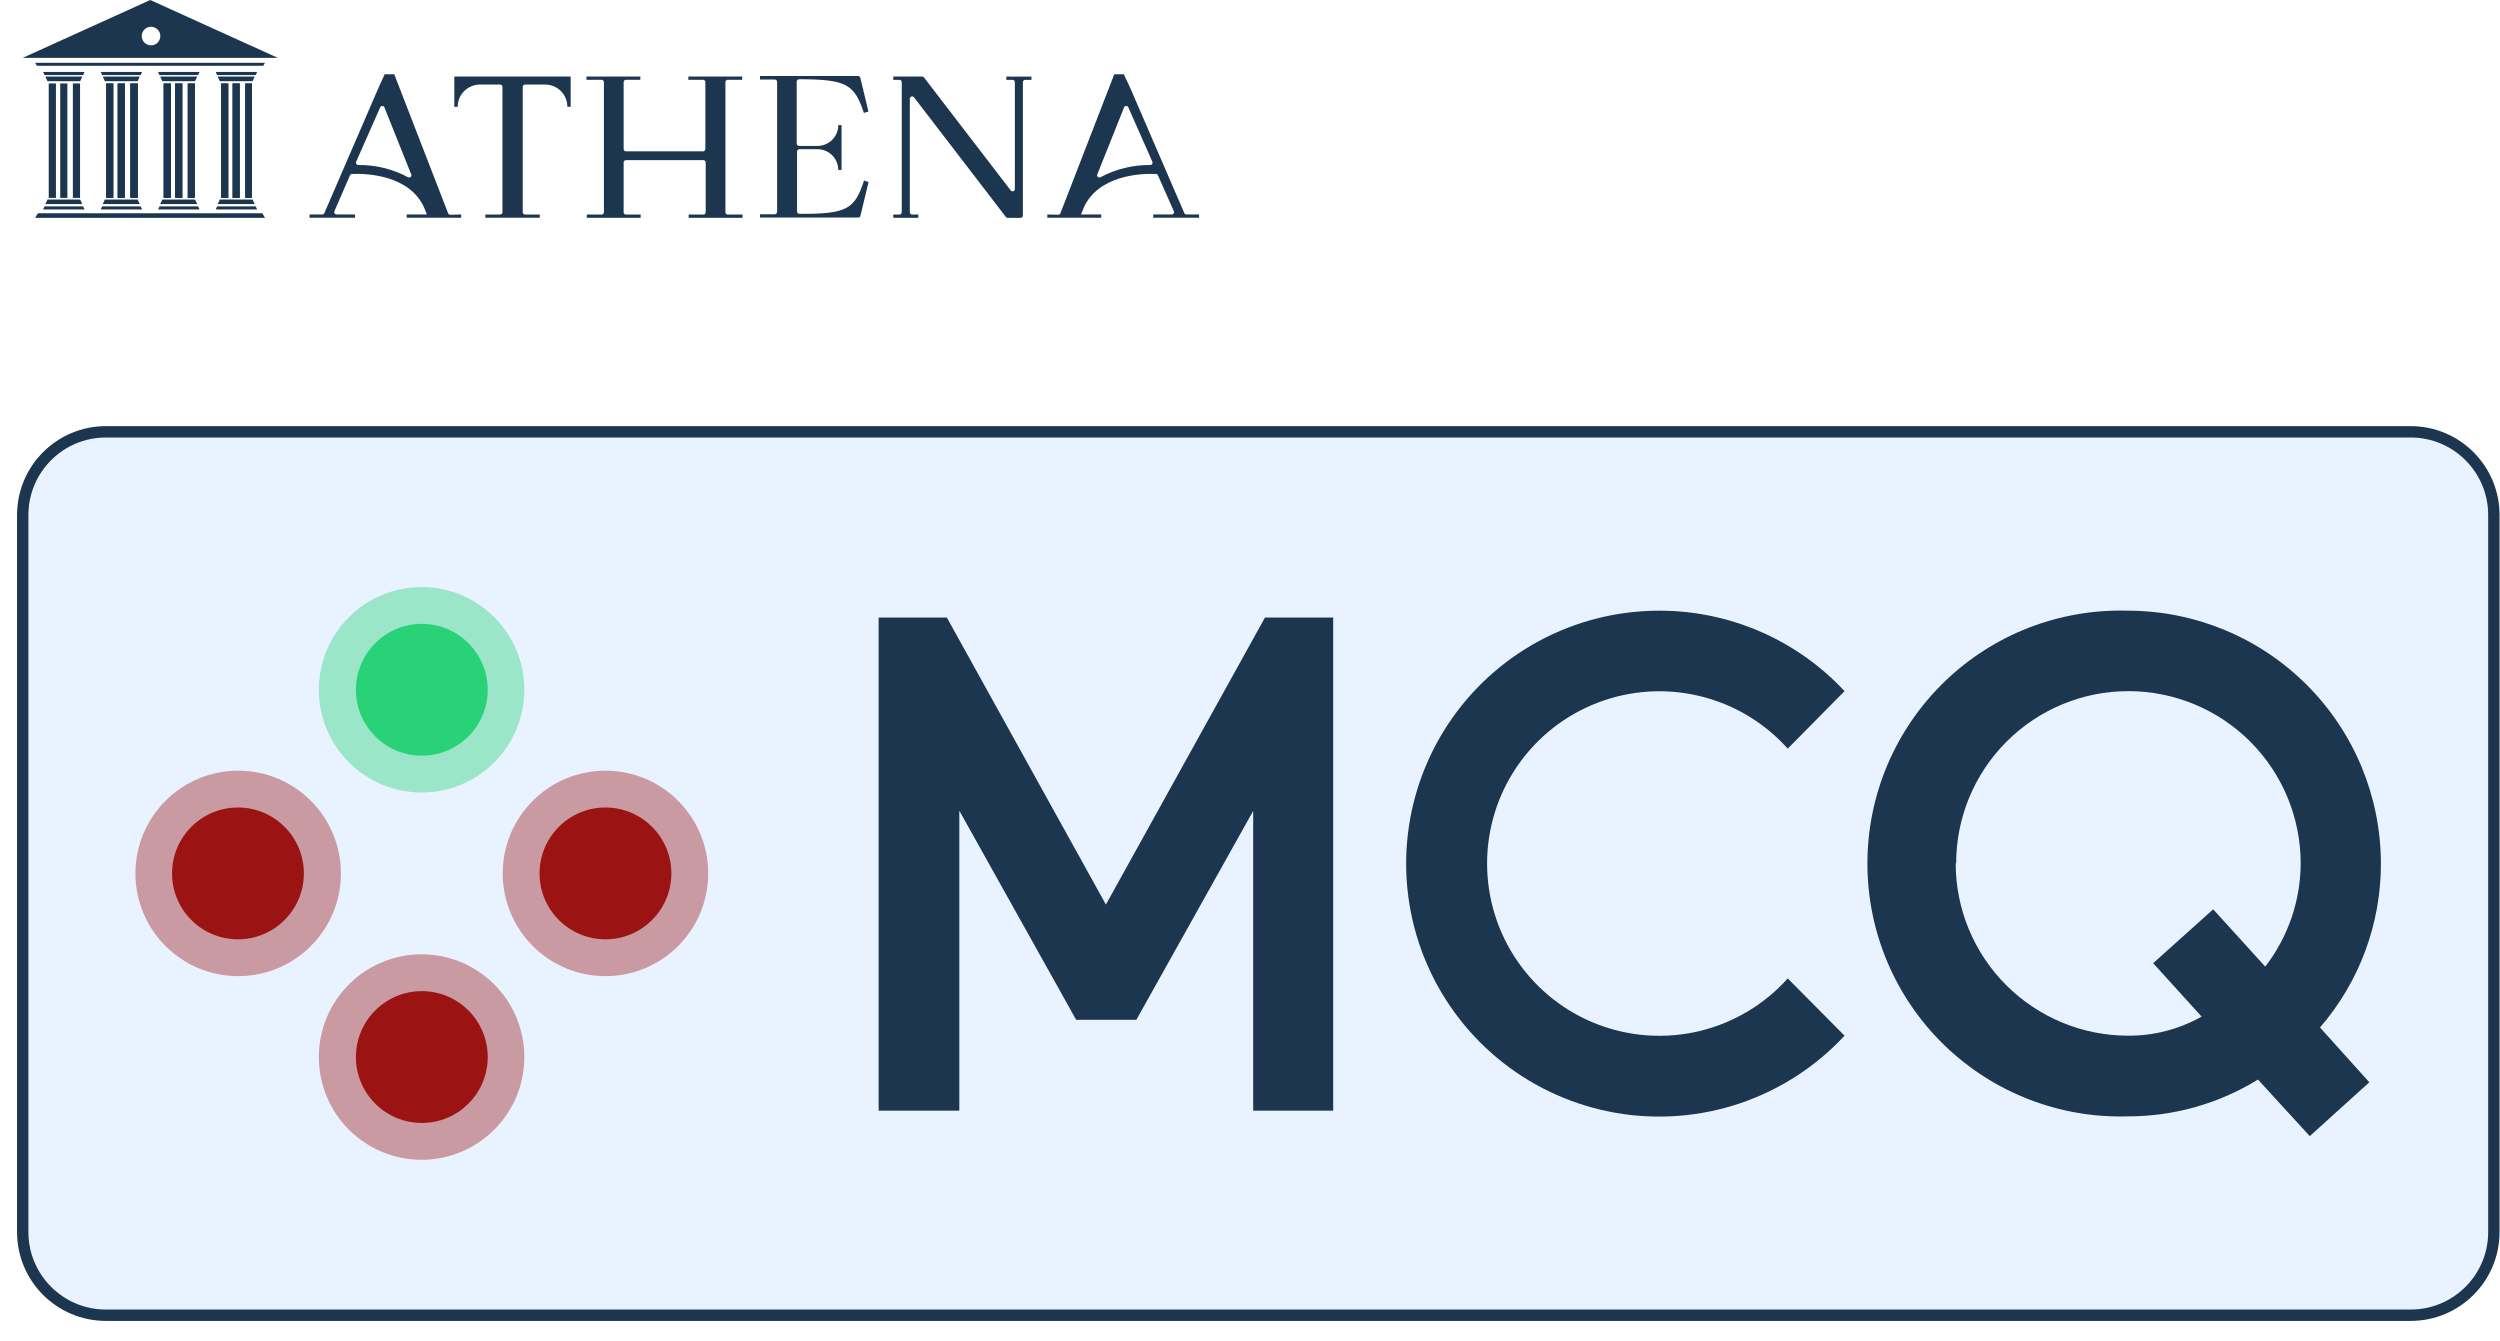
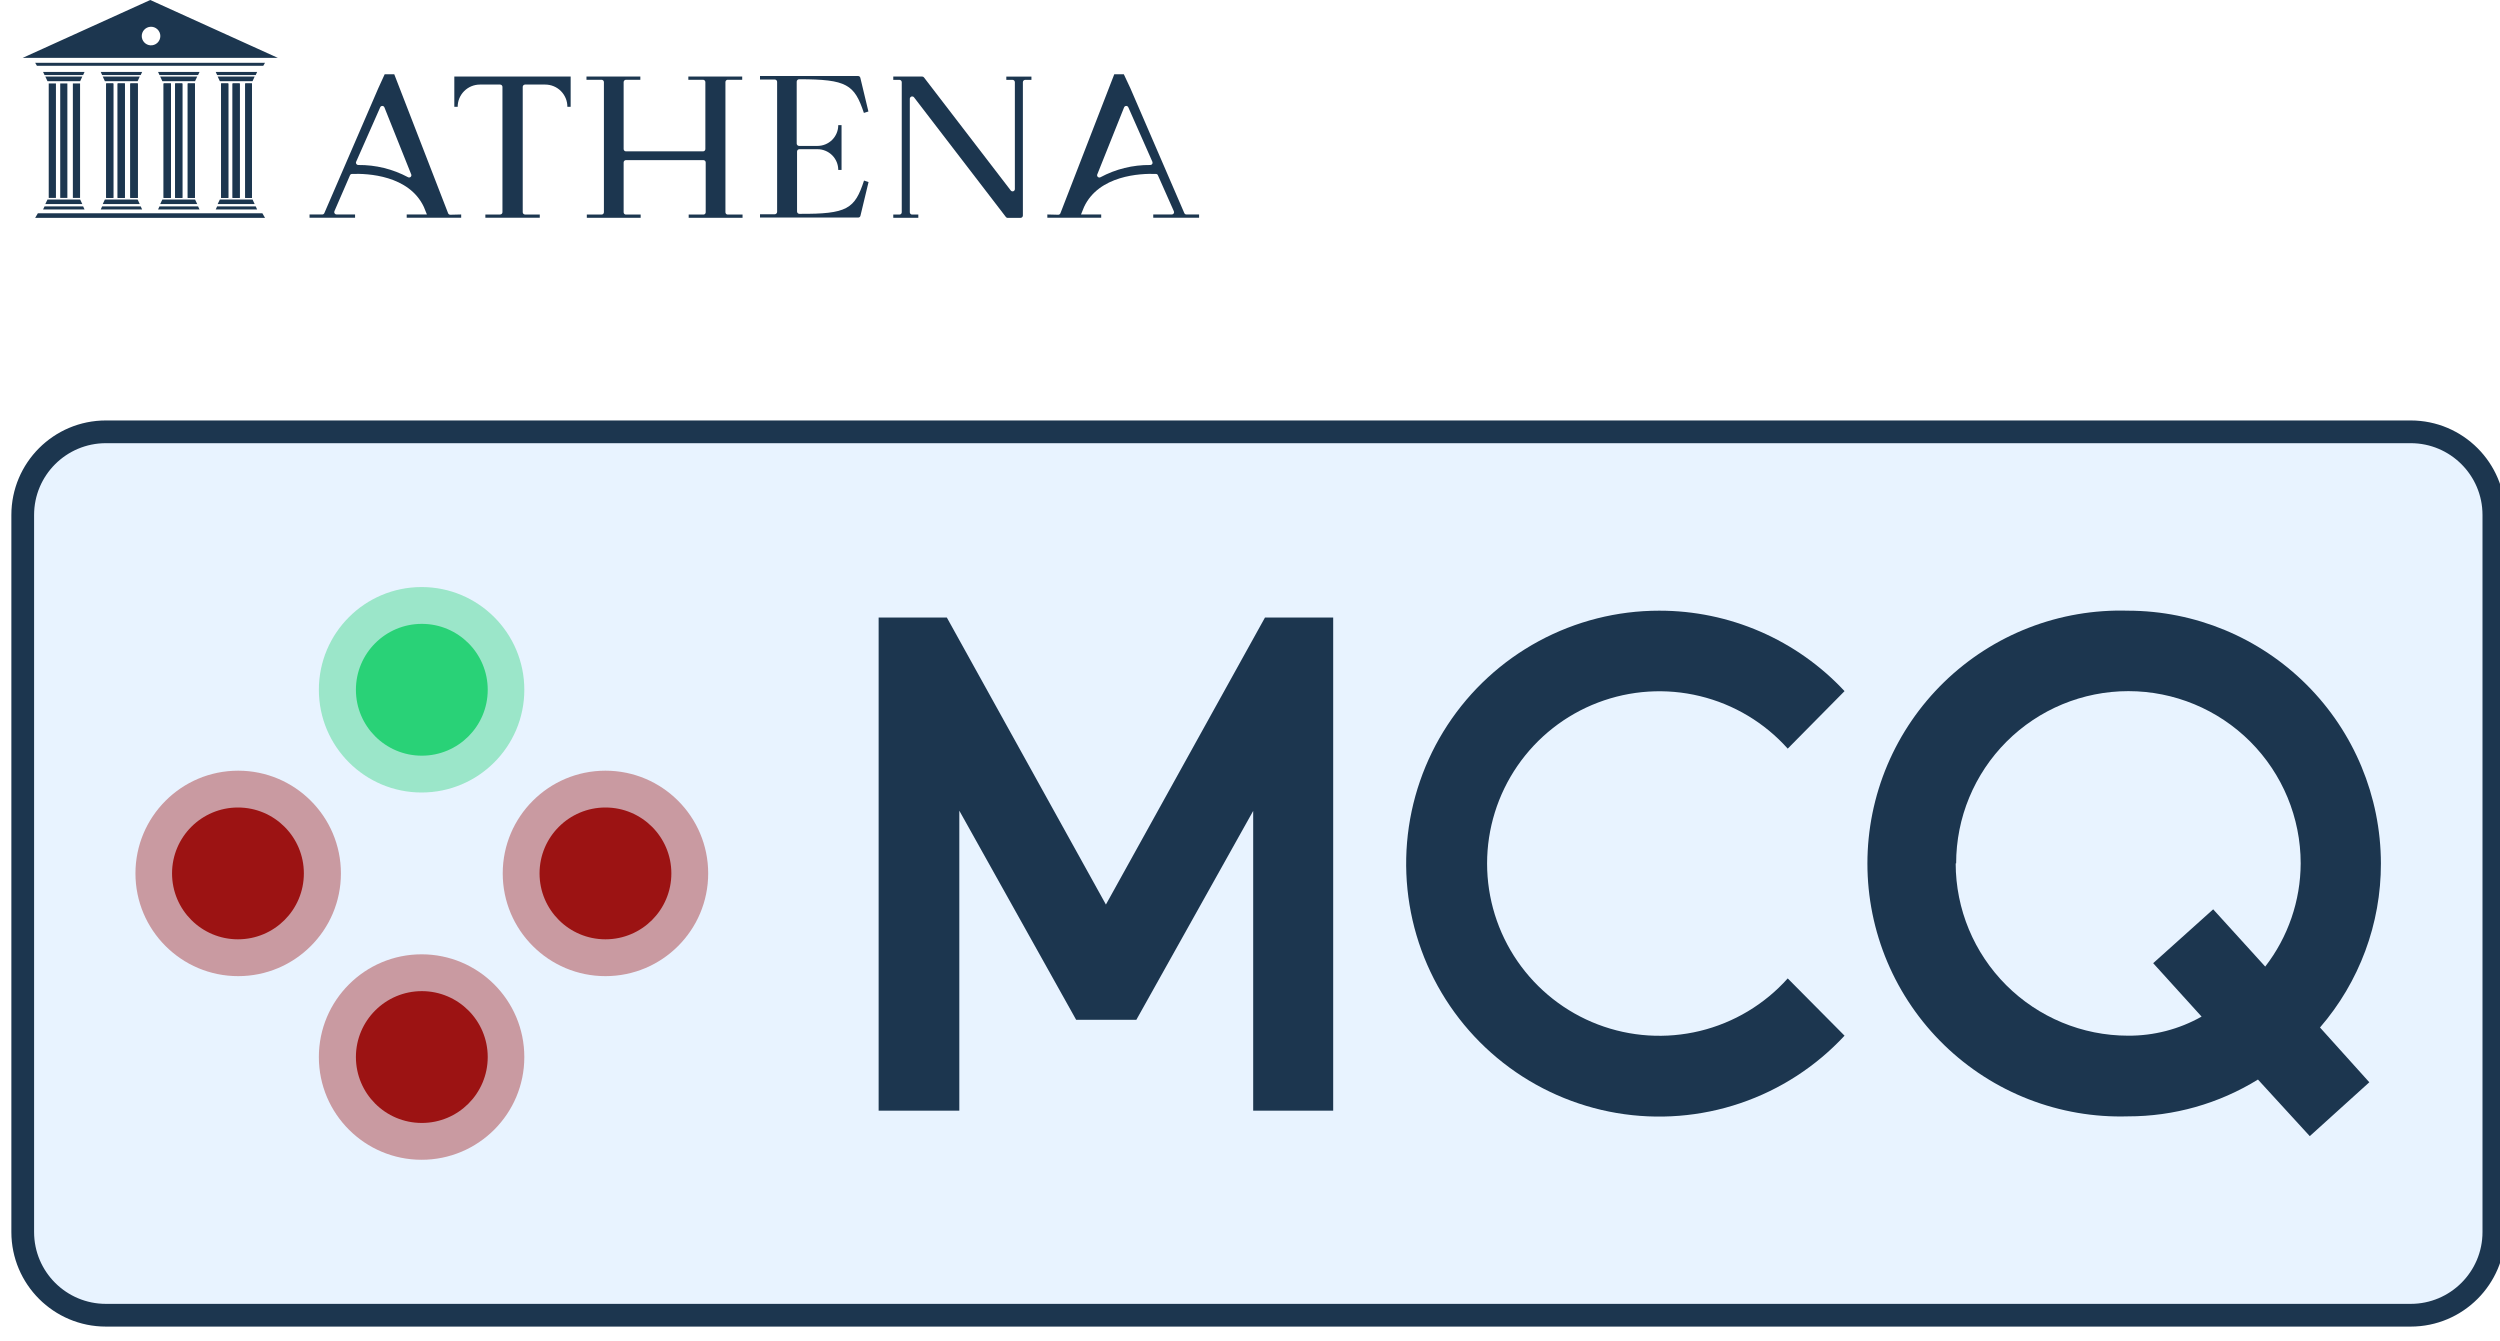
<svg xmlns="http://www.w3.org/2000/svg" width="110" height="59" viewBox="0 0 110 59" fill="none">
  <path d="M20.292 9.437V9.58H17.895V9.437H18.784L18.65 9.106C17.999 7.716 16.177 7.624 15.486 7.654C15.467 7.654 15.448 7.659 15.432 7.671C15.416 7.682 15.404 7.698 15.398 7.716L14.713 9.295C14.707 9.311 14.705 9.328 14.706 9.345C14.708 9.361 14.714 9.377 14.723 9.391C14.733 9.405 14.745 9.417 14.76 9.425C14.775 9.433 14.791 9.437 14.808 9.437H15.623V9.58H13.62V9.437H14.18C14.2 9.437 14.219 9.431 14.235 9.42C14.252 9.409 14.264 9.393 14.272 9.375L16.642 3.889L16.926 3.267H17.347L19.717 9.384C19.725 9.403 19.738 9.419 19.755 9.431C19.772 9.442 19.791 9.449 19.812 9.449L20.292 9.437ZM18.099 7.687L16.914 4.724C16.907 4.706 16.894 4.69 16.877 4.678C16.861 4.667 16.841 4.661 16.821 4.661C16.801 4.661 16.782 4.667 16.765 4.678C16.748 4.69 16.735 4.706 16.728 4.724L15.67 7.118C15.663 7.133 15.66 7.15 15.662 7.167C15.663 7.184 15.668 7.2 15.677 7.214C15.687 7.228 15.699 7.24 15.714 7.248C15.729 7.256 15.745 7.26 15.762 7.26C16.527 7.252 17.282 7.437 17.957 7.799C17.974 7.807 17.993 7.811 18.012 7.809C18.031 7.807 18.049 7.799 18.064 7.788C18.078 7.776 18.09 7.76 18.096 7.742C18.102 7.724 18.104 7.705 18.099 7.687Z" fill="#1C364F" />
  <path d="M25.109 3.368V4.698H24.964C24.965 4.57 24.94 4.443 24.891 4.324C24.842 4.206 24.77 4.098 24.68 4.007C24.589 3.916 24.482 3.844 24.363 3.795C24.245 3.746 24.118 3.721 23.99 3.721H23.101C23.074 3.721 23.048 3.733 23.029 3.752C23.011 3.771 23 3.797 23 3.824V9.338C23 9.364 23.011 9.39 23.03 9.409C23.049 9.428 23.074 9.438 23.101 9.438H23.75V9.58H21.356V9.438H22.005C22.032 9.438 22.058 9.428 22.077 9.409C22.096 9.39 22.108 9.365 22.108 9.338V3.824C22.108 3.797 22.098 3.771 22.078 3.751C22.059 3.732 22.032 3.721 22.005 3.721H21.116C20.857 3.721 20.608 3.824 20.425 4.007C20.241 4.19 20.138 4.439 20.138 4.698H19.99V3.368H25.109Z" fill="#1C364F" />
  <path d="M31.919 3.614V9.341C31.919 9.367 31.93 9.393 31.949 9.412C31.968 9.431 31.993 9.441 32.02 9.441H32.672V9.583H30.302V9.441H30.951C30.977 9.441 31.003 9.431 31.022 9.412C31.041 9.393 31.051 9.367 31.051 9.341V7.148C31.051 7.121 31.041 7.095 31.022 7.076C31.003 7.057 30.977 7.045 30.951 7.045H27.541C27.514 7.045 27.488 7.057 27.469 7.076C27.451 7.095 27.44 7.121 27.44 7.148V9.341C27.44 9.367 27.451 9.393 27.47 9.412C27.488 9.431 27.514 9.441 27.541 9.441H28.189V9.583H25.82V9.441H26.468C26.495 9.441 26.521 9.431 26.541 9.412C26.56 9.393 26.571 9.368 26.572 9.341V3.614C26.572 3.587 26.561 3.56 26.542 3.541C26.522 3.521 26.496 3.51 26.468 3.51H25.805V3.368H28.175V3.51H27.541C27.514 3.511 27.488 3.522 27.469 3.542C27.451 3.561 27.44 3.587 27.44 3.614V6.559C27.44 6.585 27.451 6.611 27.47 6.63C27.488 6.649 27.514 6.659 27.541 6.659H30.936C30.962 6.659 30.988 6.649 31.007 6.63C31.026 6.611 31.036 6.585 31.036 6.559V3.614C31.036 3.587 31.026 3.561 31.007 3.542C30.988 3.522 30.963 3.511 30.936 3.51H30.287V3.368H32.657V3.51H32.005C31.981 3.514 31.958 3.527 31.942 3.546C31.927 3.565 31.918 3.589 31.919 3.614Z" fill="#1C364F" />
  <path d="M38.017 7.945L38.216 8.011L37.86 9.492C37.856 9.514 37.843 9.535 37.826 9.549C37.808 9.564 37.786 9.572 37.763 9.572H33.44V9.427H34.089C34.116 9.427 34.142 9.416 34.161 9.397C34.181 9.379 34.192 9.353 34.193 9.326V3.602C34.193 3.575 34.182 3.549 34.163 3.529C34.143 3.51 34.117 3.499 34.089 3.499H33.44V3.345H35.81H37.757C37.78 3.344 37.802 3.352 37.82 3.367C37.838 3.381 37.85 3.402 37.855 3.425L38.21 4.906L38.011 4.968C37.594 3.721 37.268 3.487 35.162 3.487C35.134 3.487 35.107 3.498 35.087 3.517C35.067 3.536 35.056 3.563 35.055 3.591V6.319C35.056 6.346 35.067 6.372 35.086 6.39C35.106 6.409 35.132 6.42 35.159 6.42H35.97C36.212 6.42 36.444 6.324 36.616 6.153C36.787 5.981 36.883 5.749 36.883 5.507H37.028V7.477H36.883C36.883 7.235 36.787 7.003 36.616 6.832C36.444 6.661 36.212 6.565 35.97 6.565H35.173C35.147 6.565 35.121 6.575 35.101 6.594C35.082 6.613 35.071 6.639 35.07 6.666V9.308C35.07 9.322 35.073 9.335 35.079 9.348C35.084 9.36 35.092 9.371 35.102 9.381C35.112 9.39 35.124 9.397 35.136 9.402C35.149 9.407 35.163 9.409 35.176 9.409C37.283 9.421 37.612 9.19 38.017 7.945Z" fill="#1C364F" />
  <path d="M45.383 3.371V3.513H45.11C45.083 3.513 45.056 3.524 45.037 3.544C45.017 3.563 45.007 3.59 45.007 3.617V9.483C45.007 9.51 44.996 9.536 44.977 9.555C44.958 9.574 44.933 9.586 44.906 9.586H44.337C44.321 9.587 44.306 9.583 44.292 9.576C44.278 9.569 44.266 9.558 44.257 9.545L40.216 4.281C40.203 4.264 40.185 4.253 40.164 4.247C40.144 4.241 40.123 4.242 40.103 4.248C40.083 4.255 40.066 4.268 40.053 4.285C40.04 4.301 40.033 4.322 40.032 4.343V9.341C40.032 9.367 40.043 9.393 40.062 9.412C40.081 9.431 40.106 9.441 40.133 9.441H40.406V9.583H39.304V9.441H39.576C39.603 9.441 39.629 9.431 39.648 9.412C39.666 9.393 39.677 9.367 39.677 9.341V3.617C39.677 3.59 39.666 3.564 39.648 3.545C39.629 3.525 39.603 3.514 39.576 3.513H39.304V3.368H40.575C40.59 3.368 40.605 3.371 40.619 3.378C40.633 3.385 40.645 3.395 40.655 3.407L44.473 8.381C44.486 8.397 44.504 8.41 44.524 8.416C44.544 8.422 44.566 8.422 44.586 8.415C44.606 8.408 44.623 8.395 44.636 8.378C44.648 8.36 44.654 8.34 44.654 8.318V3.617C44.654 3.59 44.643 3.564 44.625 3.545C44.606 3.525 44.58 3.514 44.553 3.513H44.278V3.371H45.383Z" fill="#1C364F" />
  <path d="M46.083 9.437V9.58H48.453V9.437H47.564L47.698 9.106C48.349 7.716 50.174 7.624 50.864 7.654C50.883 7.654 50.902 7.66 50.917 7.671C50.933 7.683 50.944 7.698 50.95 7.716L51.65 9.295C51.656 9.311 51.659 9.327 51.658 9.344C51.657 9.361 51.651 9.377 51.642 9.391C51.633 9.406 51.621 9.417 51.606 9.425C51.591 9.433 51.575 9.437 51.558 9.437H50.743V9.58H52.76V9.437H52.2C52.181 9.437 52.162 9.431 52.146 9.42C52.129 9.409 52.117 9.393 52.109 9.375L49.739 3.889L49.448 3.267H49.028L46.658 9.384C46.65 9.403 46.637 9.419 46.62 9.431C46.603 9.443 46.583 9.449 46.563 9.449L46.083 9.437ZM48.275 7.687L49.46 4.724C49.468 4.706 49.481 4.69 49.497 4.678C49.514 4.667 49.533 4.661 49.554 4.661C49.574 4.661 49.593 4.667 49.61 4.678C49.626 4.69 49.639 4.706 49.647 4.724L50.705 7.118C50.711 7.133 50.714 7.15 50.713 7.167C50.712 7.184 50.706 7.2 50.697 7.214C50.688 7.228 50.676 7.24 50.661 7.248C50.646 7.256 50.63 7.26 50.613 7.26C49.848 7.252 49.094 7.437 48.42 7.799C48.403 7.808 48.384 7.812 48.364 7.811C48.345 7.809 48.327 7.802 48.311 7.79C48.296 7.778 48.285 7.762 48.278 7.744C48.272 7.725 48.271 7.705 48.275 7.687Z" fill="#1C364F" />
  <path d="M11.661 2.762L11.584 2.895H1.624L1.547 2.762H11.661Z" fill="#1C364F" />
  <path d="M11.661 9.586H1.547L1.665 9.385H11.545L11.661 9.586Z" fill="#1C364F" />
  <path d="M3.72 3.166L3.658 3.302H1.96L1.895 3.166H3.72Z" fill="#1C364F" />
  <path d="M3.622 3.368L3.527 3.573H2.09L1.993 3.368H3.622Z" fill="#1C364F" />
  <path d="M2.144 3.672H2.461V8.708H2.144V3.672Z" fill="#1C364F" />
  <path d="M2.65 3.672H2.964V8.708H2.65V3.672Z" fill="#1C364F" />
  <path d="M3.206 3.672H3.523V8.708H3.206V3.672Z" fill="#1C364F" />
  <path d="M4.672 3.672H4.986V8.708H4.672V3.672Z" fill="#1C364F" />
  <path d="M5.177 3.672H5.494V8.708H5.177V3.672Z" fill="#1C364F" />
  <path d="M5.734 3.672H6.063V8.708H5.734V3.672Z" fill="#1C364F" />
  <path d="M7.2 3.672H7.52V8.708H7.2V3.672Z" fill="#1C364F" />
  <path d="M7.706 3.672H8.023V8.708H7.706V3.672Z" fill="#1C364F" />
  <path d="M8.261 3.672H8.575V8.708H8.261V3.672Z" fill="#1C364F" />
  <path d="M9.728 3.672H10.045V8.708H9.728V3.672Z" fill="#1C364F" />
  <path d="M10.234 3.672H10.548V8.708H10.234V3.672Z" fill="#1C364F" />
  <path d="M10.79 3.672H11.086V8.708H10.79V3.672Z" fill="#1C364F" />
  <path d="M6.611 0L1 2.545H12.222L6.611 0ZM6.611 1.994C6.509 1.985 6.414 1.938 6.345 1.863C6.275 1.787 6.237 1.689 6.237 1.586C6.237 1.484 6.275 1.385 6.345 1.31C6.414 1.234 6.509 1.188 6.611 1.179C6.667 1.174 6.724 1.181 6.778 1.199C6.831 1.218 6.881 1.247 6.922 1.285C6.964 1.324 6.997 1.37 7.02 1.422C7.043 1.474 7.055 1.53 7.055 1.586C7.055 1.643 7.043 1.699 7.02 1.751C6.997 1.803 6.964 1.849 6.922 1.888C6.881 1.926 6.831 1.955 6.778 1.973C6.724 1.992 6.667 1.999 6.611 1.994Z" fill="#1C364F" />
  <path d="M3.72 9.217L3.658 9.081H1.96L1.895 9.217H3.72Z" fill="#1C364F" />
  <path d="M3.622 8.98L3.527 8.778H2.09L1.993 8.98H3.622Z" fill="#1C364F" />
  <path d="M6.254 3.166L6.191 3.302H4.494L4.432 3.166H6.254Z" fill="#1C364F" />
  <path d="M6.149 3.368L6.055 3.573H4.615L4.52 3.368H6.149Z" fill="#1C364F" />
  <path d="M4.672 3.672H4.986V8.708H4.672V3.672Z" fill="#1C364F" />
  <path d="M5.177 3.672H5.494V8.708H5.177V3.672Z" fill="#1C364F" />
  <path d="M5.734 3.672H6.063V8.708H5.734V3.672Z" fill="#1C364F" />
  <path d="M6.254 9.217L6.191 9.081H4.494L4.432 9.217H6.254Z" fill="#1C364F" />
  <path d="M6.149 8.98L6.055 8.778H4.615L4.52 8.98H6.149Z" fill="#1C364F" />
  <path d="M8.78 3.166L8.715 3.302H7.017L6.955 3.166H8.78Z" fill="#1C364F" />
  <path d="M8.678 3.368L8.583 3.573H7.143L7.048 3.368H8.678Z" fill="#1C364F" />
  <path d="M7.2 3.672H7.52V8.708H7.2V3.672Z" fill="#1C364F" />
  <path d="M7.706 3.672H8.023V8.708H7.706V3.672Z" fill="#1C364F" />
  <path d="M8.261 3.672H8.578V8.708H8.261V3.672Z" fill="#1C364F" />
  <path d="M8.78 9.217L8.715 9.081H7.017L6.955 9.217H8.78Z" fill="#1C364F" />
  <path d="M8.678 8.98L8.583 8.778H7.143L7.048 8.98H8.678Z" fill="#1C364F" />
  <path d="M11.314 3.166L11.252 3.302H9.554L9.492 3.166H11.314Z" fill="#1C364F" />
  <path d="M11.206 3.368L11.111 3.573H9.674L9.577 3.368H11.206Z" fill="#1C364F" />
  <path d="M9.728 3.672H10.045V8.708H9.728V3.672Z" fill="#1C364F" />
  <path d="M10.234 3.672H10.548V8.708H10.234V3.672Z" fill="#1C364F" />
  <path d="M10.79 3.672H11.086V8.708H10.79V3.672Z" fill="#1C364F" />
  <path d="M11.314 9.217L11.252 9.081H9.554L9.492 9.217H11.314Z" fill="#1C364F" />
  <path d="M11.206 8.98L11.111 8.778H9.674L9.577 8.98H11.206Z" fill="#1C364F" />
-   <path d="M106.07 19H4.66C2.639 19 1 20.639 1 22.66V54.21C1 56.231 2.639 57.87 4.66 57.87H106.07C108.091 57.87 109.73 56.231 109.73 54.21V22.66C109.73 20.639 108.091 19 106.07 19Z" fill="#E8F3FF" stroke="#1C364F" stroke-width="0.5" stroke-miterlimit="10" />
+   <path d="M106.07 19H4.66C2.639 19 1 20.639 1 22.66V54.21C1 56.231 2.639 57.87 4.66 57.87H106.07C108.091 57.87 109.73 56.231 109.73 54.21V22.66C109.73 20.639 108.091 19 106.07 19Z" fill="#E8F3FF" stroke="#1C364F" strokeWidth="0.5" strokeMiterlimit="10" />
  <path opacity="0.4" d="M18.55 34.87C21.047 34.87 23.07 32.846 23.07 30.35C23.07 27.854 21.047 25.83 18.55 25.83C16.054 25.83 14.03 27.854 14.03 30.35C14.03 32.846 16.054 34.87 18.55 34.87Z" fill="#29D277" />
  <path d="M18.56 33.25C20.162 33.25 21.46 31.952 21.46 30.35C21.46 28.749 20.162 27.45 18.56 27.45C16.959 27.45 15.66 28.749 15.66 30.35C15.66 31.952 16.959 33.25 18.56 33.25Z" fill="#29D277" />
  <path opacity="0.4" d="M10.48 42.95C12.976 42.95 15 40.926 15 38.43C15 35.934 12.976 33.91 10.48 33.91C7.984 33.91 5.96 35.934 5.96 38.43C5.96 40.926 7.984 42.95 10.48 42.95Z" fill="#9C1313" />
  <path d="M10.47 41.33C12.072 41.33 13.37 40.032 13.37 38.43C13.37 36.829 12.072 35.53 10.47 35.53C8.869 35.53 7.57 36.829 7.57 38.43C7.57 40.032 8.869 41.33 10.47 41.33Z" fill="#9C1313" />
  <path opacity="0.4" d="M18.55 51.03C21.047 51.03 23.07 49.007 23.07 46.51C23.07 44.014 21.047 41.99 18.55 41.99C16.054 41.99 14.03 44.014 14.03 46.51C14.03 49.007 16.054 51.03 18.55 51.03Z" fill="#9C1313" />
  <path d="M18.56 49.41C20.162 49.41 21.46 48.112 21.46 46.51C21.46 44.909 20.162 43.61 18.56 43.61C16.959 43.61 15.66 44.909 15.66 46.51C15.66 48.112 16.959 49.41 18.56 49.41Z" fill="#9C1313" />
  <path opacity="0.4" d="M26.64 42.95C29.136 42.95 31.16 40.926 31.16 38.43C31.16 35.934 29.136 33.91 26.64 33.91C24.144 33.91 22.12 35.934 22.12 38.43C22.12 40.926 24.144 42.95 26.64 42.95Z" fill="#9C1313" />
  <path d="M26.64 41.33C28.242 41.33 29.54 40.032 29.54 38.43C29.54 36.829 28.242 35.53 26.64 35.53C25.039 35.53 23.74 36.829 23.74 38.43C23.74 40.032 25.039 41.33 26.64 41.33Z" fill="#9C1313" />
  <path d="M38.66 27.17H41.66L48.66 39.8L55.66 27.17H58.66V48.87H55.14V35.68L50 44.87H47.35L42.21 35.67V48.87H38.66V27.17Z" fill="#1C364F" />
  <path d="M73 26.87C74.531 26.867 76.046 27.18 77.45 27.789C78.854 28.398 80.117 29.29 81.16 30.41L78.66 32.94C77.637 31.796 76.29 30.99 74.798 30.629C73.306 30.267 71.74 30.367 70.306 30.915C68.872 31.462 67.639 32.433 66.768 33.697C65.898 34.961 65.432 36.46 65.432 37.995C65.432 39.53 65.898 41.029 66.768 42.293C67.639 43.557 68.872 44.528 70.306 45.076C71.74 45.624 73.306 45.723 74.798 45.362C76.29 45 77.637 44.194 78.66 43.05L81.16 45.57C79.903 46.925 78.329 47.945 76.579 48.539C74.829 49.133 72.959 49.282 71.137 48.973C69.315 48.663 67.599 47.905 66.144 46.767C64.688 45.628 63.539 44.145 62.8 42.452C62.061 40.758 61.755 38.907 61.91 37.065C62.066 35.224 62.677 33.45 63.689 31.904C64.701 30.358 66.082 29.088 67.708 28.209C69.334 27.331 71.152 26.87 73 26.87Z" fill="#1C364F" />
  <path d="M93.63 26.87C96.579 26.873 99.407 28.045 101.493 30.13C103.58 32.214 104.754 35.041 104.76 37.99C104.765 40.641 103.814 43.205 102.08 45.21L104.25 47.62L101.63 49.99L99.35 47.5C97.63 48.561 95.65 49.122 93.63 49.12C92.141 49.165 90.658 48.91 89.269 48.371C87.88 47.832 86.614 47.02 85.545 45.982C84.476 44.945 83.626 43.703 83.045 42.331C82.465 40.959 82.166 39.485 82.166 37.995C82.166 36.505 82.465 35.031 83.045 33.659C83.626 32.287 84.476 31.046 85.545 30.008C86.614 28.971 87.88 28.158 89.269 27.619C90.658 27.08 92.141 26.826 93.63 26.87ZM86.05 37.99C86.052 40 86.852 41.926 88.273 43.347C89.694 44.768 91.62 45.568 93.63 45.57C94.764 45.578 95.882 45.289 96.87 44.73L94.74 42.38L97.38 40.01L99.67 42.53C100.676 41.23 101.224 39.634 101.23 37.99C101.23 35.98 100.431 34.052 99.01 32.63C97.588 31.209 95.66 30.41 93.65 30.41C91.639 30.41 89.711 31.209 88.29 32.63C86.868 34.052 86.07 35.98 86.07 37.99H86.05Z" fill="#1C364F" />
</svg>
